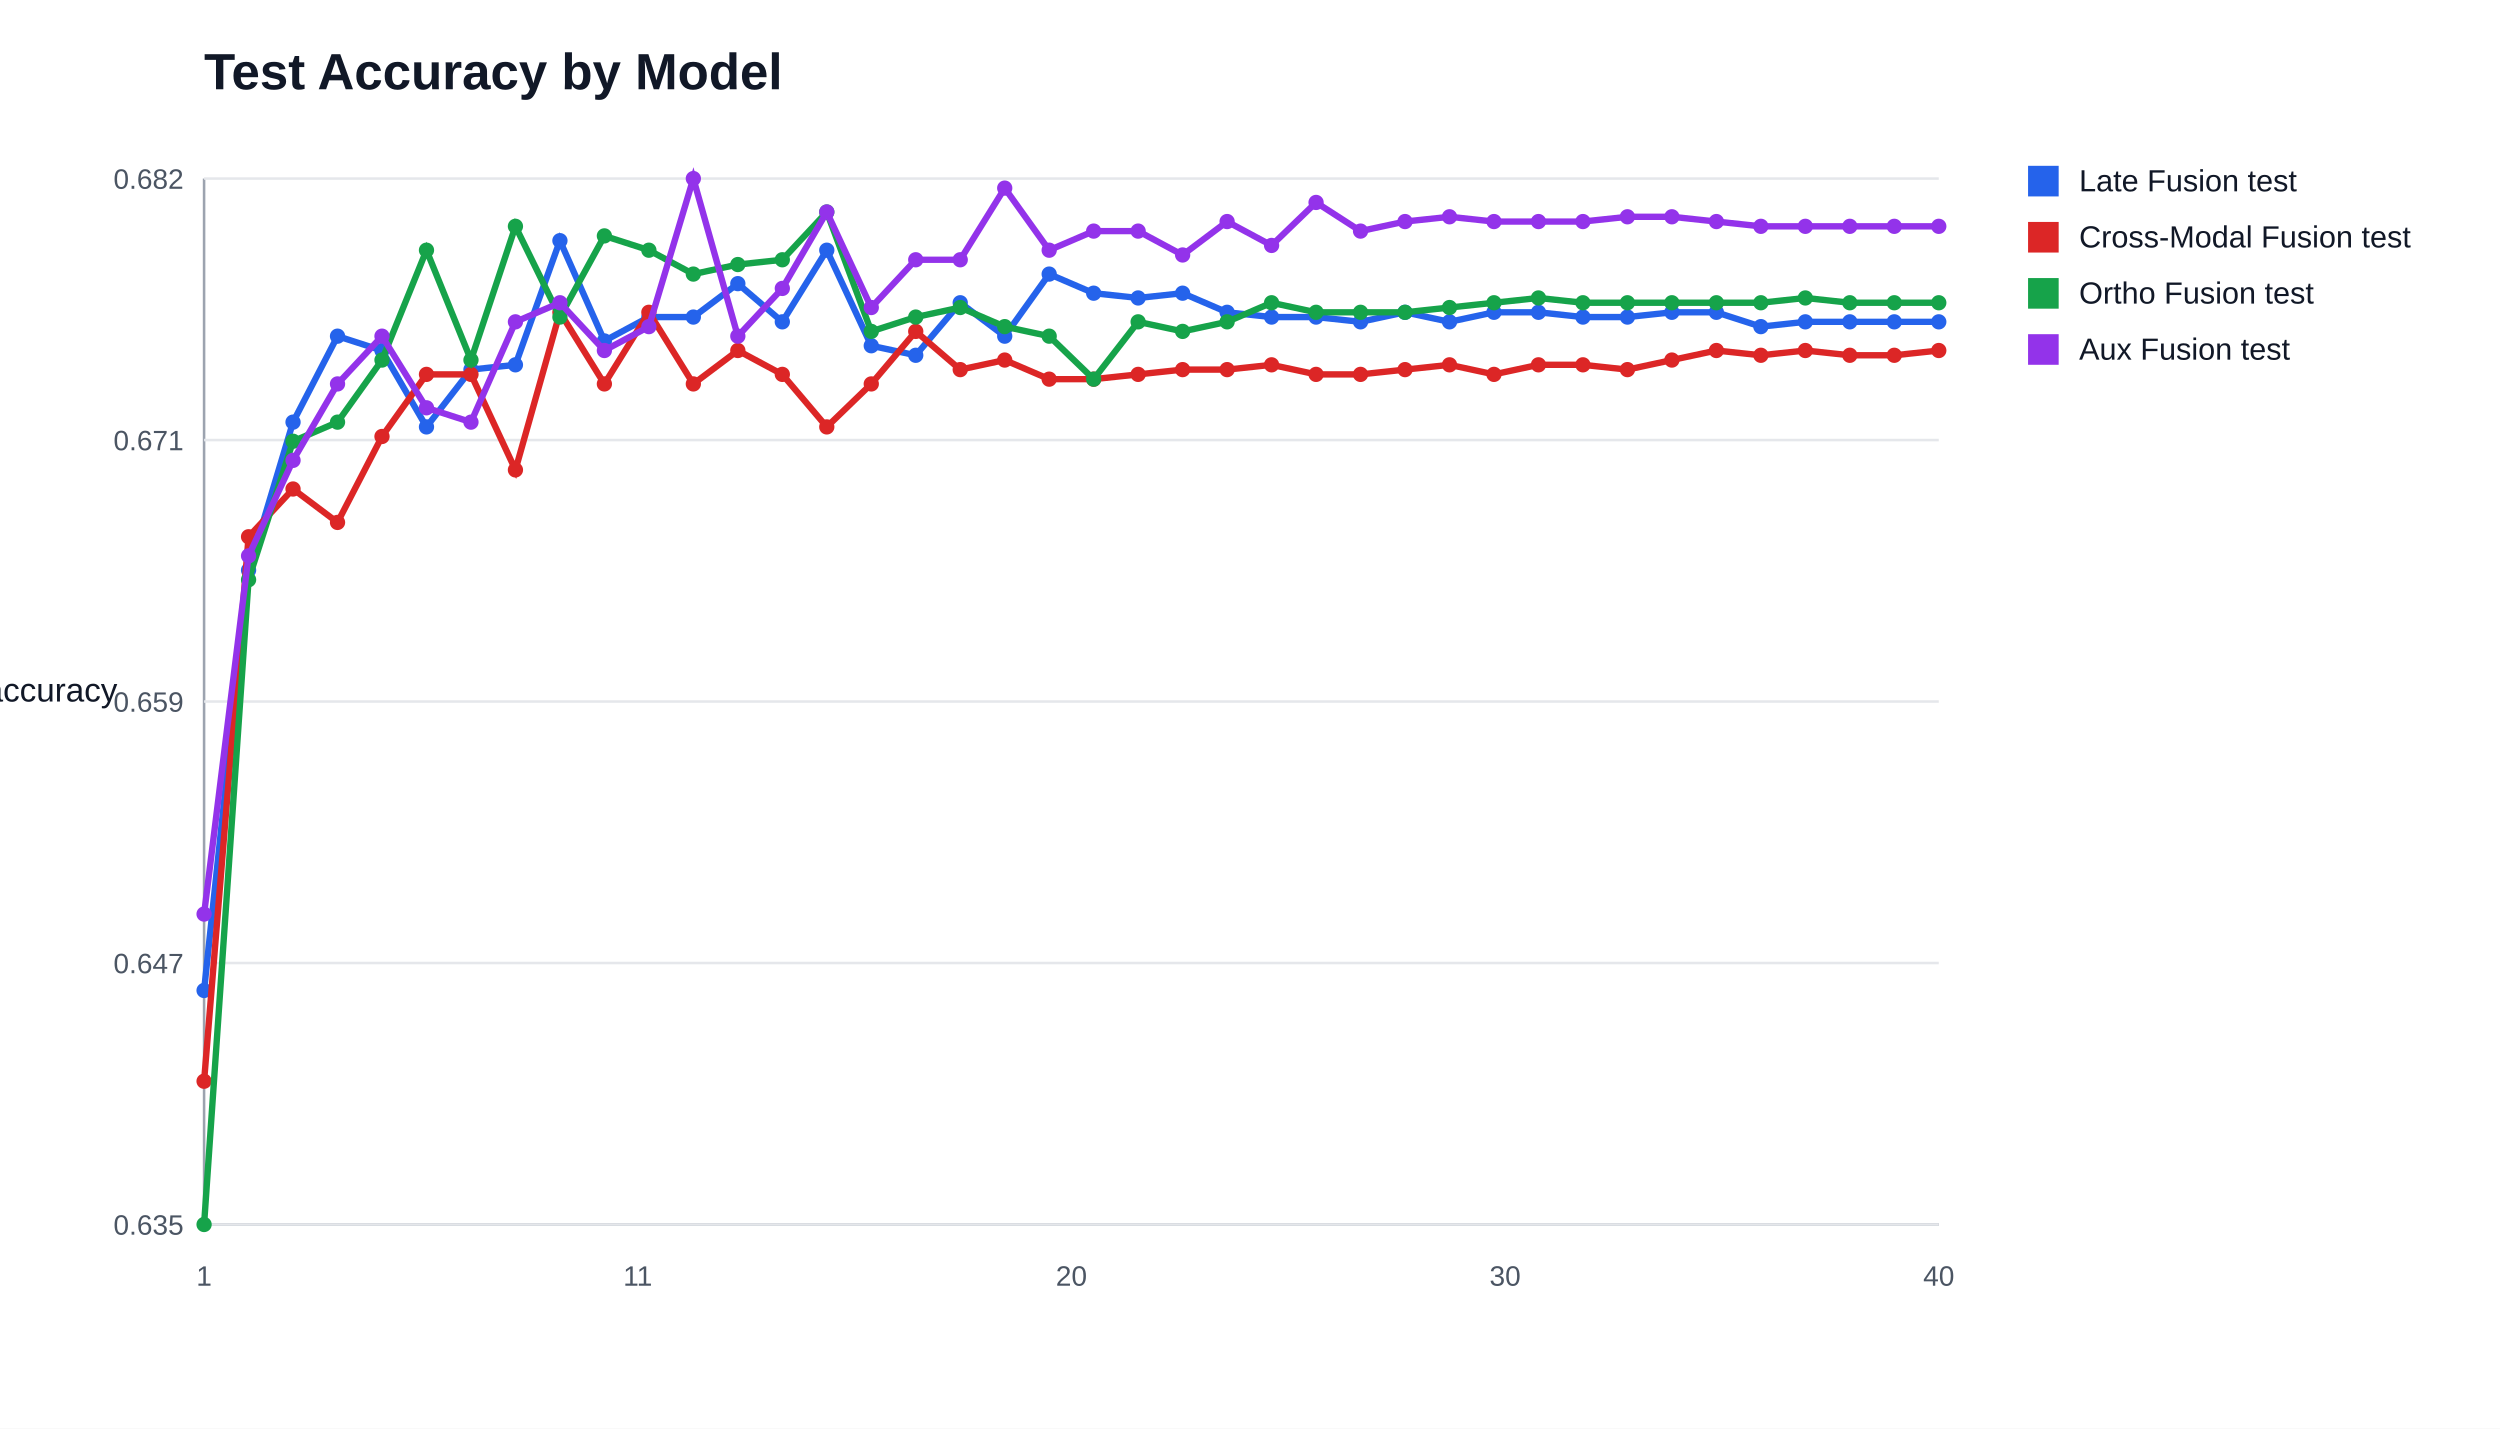
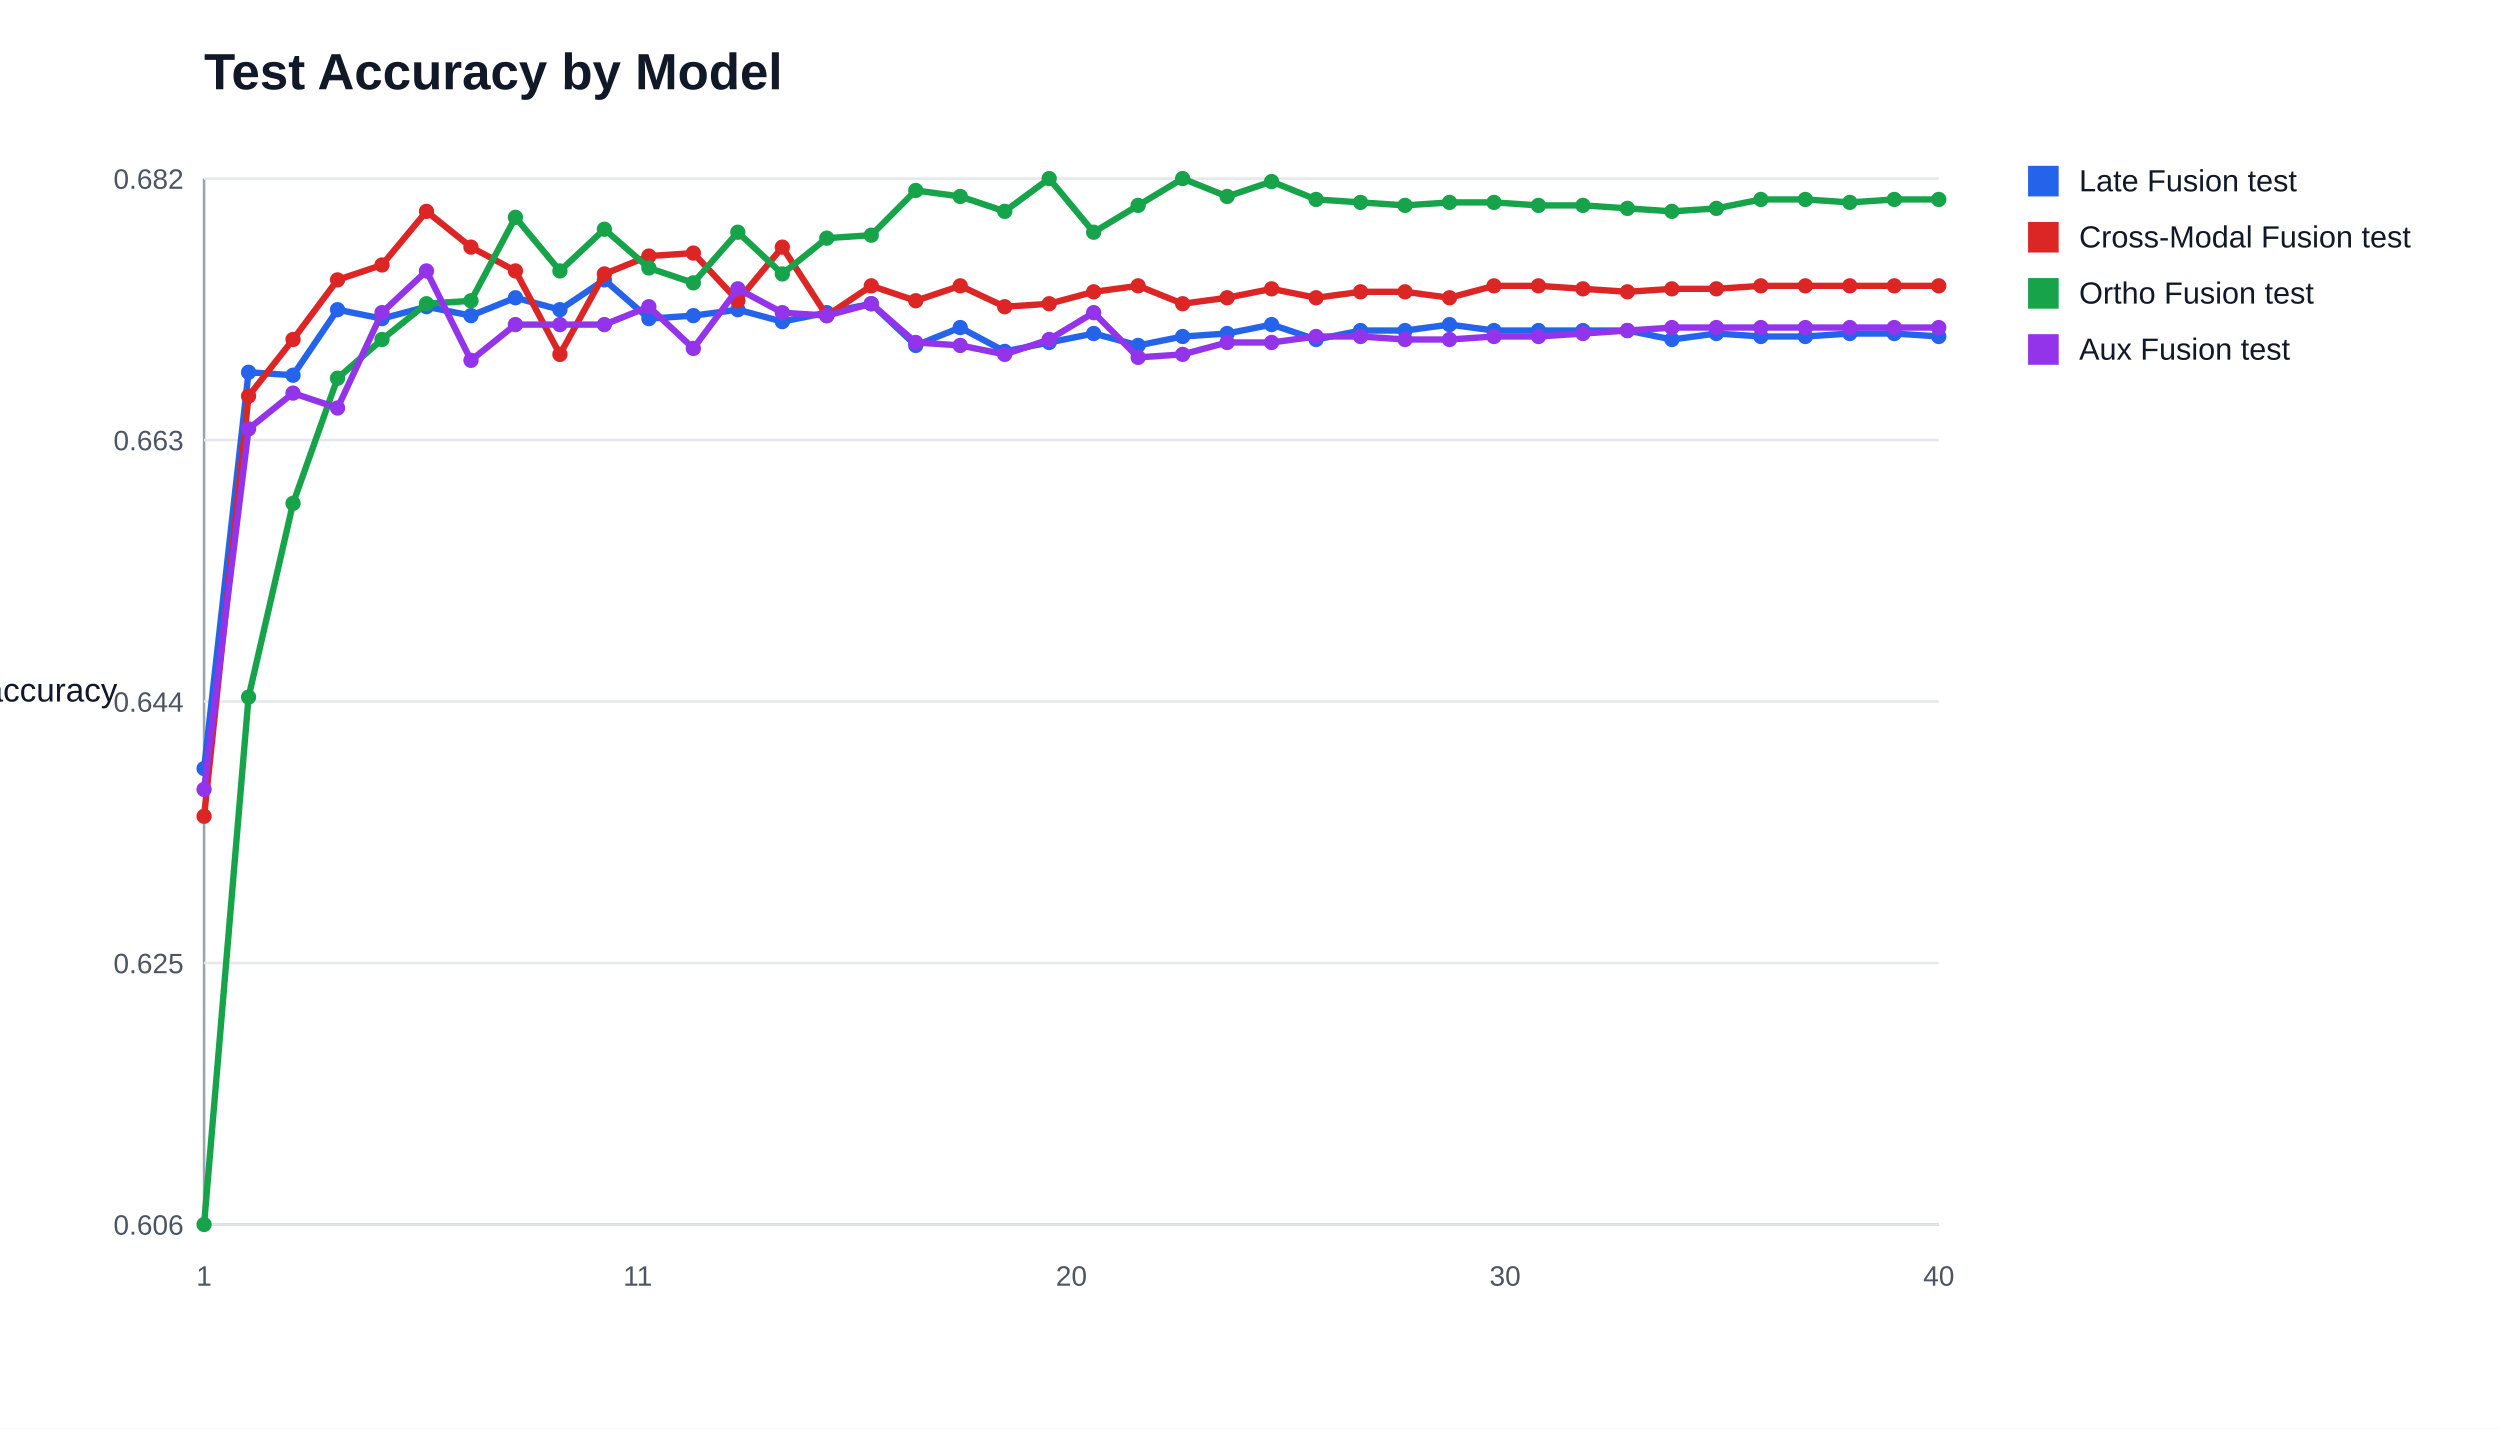
<svg xmlns="http://www.w3.org/2000/svg" width="980" height="560" viewBox="0 0 980 560" font-family="Arial, sans-serif">
  <rect width="100%" height="100%" fill="#ffffff" />
  <text x="80" y="35" font-size="20" font-weight="700" text-anchor="start" fill="#111827">Test Accuracy by Model</text>
  <text x="20" y="275.0" font-size="13" font-weight="400" text-anchor="middle" fill="#111827">accuracy</text>
  <line x1="80" y1="70" x2="80" y2="480" stroke="#9ca3af" />
  <line x1="80" y1="480" x2="760" y2="480" stroke="#9ca3af" />
  <line x1="80" y1="480.0" x2="760" y2="480.0" stroke="#e5e7eb" />
-   <text x="72" y="484.0" font-size="11" font-weight="400" text-anchor="end" fill="#4b5563">0.635</text>
+   <text x="72" y="484.0" font-size="11" font-weight="400" text-anchor="end" fill="#4b5563">0.606</text>
  <line x1="80" y1="377.5" x2="760" y2="377.5" stroke="#e5e7eb" />
-   <text x="72" y="381.5" font-size="11" font-weight="400" text-anchor="end" fill="#4b5563">0.647</text>
+   <text x="72" y="381.5" font-size="11" font-weight="400" text-anchor="end" fill="#4b5563">0.625</text>
  <line x1="80" y1="275.0" x2="760" y2="275.0" stroke="#e5e7eb" />
-   <text x="72" y="279.0" font-size="11" font-weight="400" text-anchor="end" fill="#4b5563">0.659</text>
+   <text x="72" y="279.0" font-size="11" font-weight="400" text-anchor="end" fill="#4b5563">0.644</text>
  <line x1="80" y1="172.5" x2="760" y2="172.5" stroke="#e5e7eb" />
-   <text x="72" y="176.5" font-size="11" font-weight="400" text-anchor="end" fill="#4b5563">0.671</text>
+   <text x="72" y="176.5" font-size="11" font-weight="400" text-anchor="end" fill="#4b5563">0.663</text>
  <line x1="80" y1="70.0" x2="760" y2="70.0" stroke="#e5e7eb" />
  <text x="72" y="74.0" font-size="11" font-weight="400" text-anchor="end" fill="#4b5563">0.682</text>
  <text x="80.0" y="504" font-size="11" font-weight="400" text-anchor="middle" fill="#4b5563">1</text>
  <text x="250.0" y="504" font-size="11" font-weight="400" text-anchor="middle" fill="#4b5563">11</text>
  <text x="420.0" y="504" font-size="11" font-weight="400" text-anchor="middle" fill="#4b5563">20</text>
  <text x="590.0" y="504" font-size="11" font-weight="400" text-anchor="middle" fill="#4b5563">30</text>
  <text x="760.0" y="504" font-size="11" font-weight="400" text-anchor="middle" fill="#4b5563">40</text>
-   <polyline points="80.00,388.26 97.44,223.52 114.87,165.48 132.31,131.78 149.74,137.40 167.18,167.35 184.62,144.89 202.05,143.01 219.49,94.34 236.92,133.65 254.36,124.29 271.79,124.29 289.23,111.19 306.67,126.16 324.10,98.08 341.54,135.53 358.97,139.27 376.41,118.68 393.85,131.78 411.28,107.44 428.72,114.93 446.15,116.80 463.59,114.93 481.03,122.42 498.46,124.29 515.90,124.29 533.33,126.16 550.77,122.42 568.21,126.16 585.64,122.42 603.08,122.42 620.51,124.29 637.95,124.29 655.38,122.42 672.82,122.42 690.26,128.04 707.69,126.16 725.13,126.16 742.56,126.16 760.00,126.16" fill="none" stroke="#2563eb" stroke-width="2.5" />
-   <circle cx="80.00" cy="388.26" r="3" fill="#2563eb" />
-   <circle cx="97.44" cy="223.52" r="3" fill="#2563eb" />
-   <circle cx="114.87" cy="165.48" r="3" fill="#2563eb" />
-   <circle cx="132.31" cy="131.78" r="3" fill="#2563eb" />
-   <circle cx="149.74" cy="137.40" r="3" fill="#2563eb" />
-   <circle cx="167.18" cy="167.35" r="3" fill="#2563eb" />
-   <circle cx="184.62" cy="144.89" r="3" fill="#2563eb" />
-   <circle cx="202.05" cy="143.01" r="3" fill="#2563eb" />
-   <circle cx="219.49" cy="94.34" r="3" fill="#2563eb" />
-   <circle cx="236.92" cy="133.65" r="3" fill="#2563eb" />
-   <circle cx="254.36" cy="124.29" r="3" fill="#2563eb" />
-   <circle cx="271.79" cy="124.29" r="3" fill="#2563eb" />
-   <circle cx="289.23" cy="111.19" r="3" fill="#2563eb" />
-   <circle cx="306.67" cy="126.16" r="3" fill="#2563eb" />
-   <circle cx="324.10" cy="98.08" r="3" fill="#2563eb" />
-   <circle cx="341.54" cy="135.53" r="3" fill="#2563eb" />
-   <circle cx="358.97" cy="139.27" r="3" fill="#2563eb" />
-   <circle cx="376.41" cy="118.68" r="3" fill="#2563eb" />
-   <circle cx="393.85" cy="131.78" r="3" fill="#2563eb" />
-   <circle cx="411.28" cy="107.44" r="3" fill="#2563eb" />
-   <circle cx="428.72" cy="114.93" r="3" fill="#2563eb" />
-   <circle cx="446.15" cy="116.80" r="3" fill="#2563eb" />
-   <circle cx="463.59" cy="114.93" r="3" fill="#2563eb" />
-   <circle cx="481.03" cy="122.42" r="3" fill="#2563eb" />
-   <circle cx="498.46" cy="124.29" r="3" fill="#2563eb" />
-   <circle cx="515.90" cy="124.29" r="3" fill="#2563eb" />
-   <circle cx="533.33" cy="126.16" r="3" fill="#2563eb" />
-   <circle cx="550.77" cy="122.42" r="3" fill="#2563eb" />
-   <circle cx="568.21" cy="126.16" r="3" fill="#2563eb" />
-   <circle cx="585.64" cy="122.42" r="3" fill="#2563eb" />
-   <circle cx="603.08" cy="122.42" r="3" fill="#2563eb" />
-   <circle cx="620.51" cy="124.29" r="3" fill="#2563eb" />
-   <circle cx="637.95" cy="124.29" r="3" fill="#2563eb" />
-   <circle cx="655.38" cy="122.42" r="3" fill="#2563eb" />
-   <circle cx="672.82" cy="122.42" r="3" fill="#2563eb" />
-   <circle cx="690.26" cy="128.04" r="3" fill="#2563eb" />
-   <circle cx="707.69" cy="126.16" r="3" fill="#2563eb" />
-   <circle cx="725.13" cy="126.16" r="3" fill="#2563eb" />
-   <circle cx="742.56" cy="126.16" r="3" fill="#2563eb" />
-   <circle cx="760.00" cy="126.16" r="3" fill="#2563eb" />
+   <polyline points="80.00,301.28 97.44,145.93 114.87,147.09 132.31,121.40 149.74,124.90 167.18,120.23 184.62,123.73 202.05,116.72 219.49,121.40 236.92,109.72 254.36,124.90 271.79,123.73 289.23,121.40 306.67,126.07 324.10,122.56 341.54,119.06 358.97,135.41 376.41,128.40 393.85,137.75 411.28,134.25 428.72,130.74 446.15,135.41 463.59,131.91 481.03,130.74 498.46,127.24 515.90,133.08 533.33,129.57 550.77,129.57 568.21,127.24 585.64,129.57 603.08,129.57 620.51,129.57 637.95,129.57 655.38,133.08 672.82,130.74 690.26,131.91 707.69,131.91 725.13,130.74 742.56,130.74 760.00,131.91" fill="none" stroke="#2563eb" stroke-width="2.5" />
+   <circle cx="80.00" cy="301.28" r="3" fill="#2563eb" />
+   <circle cx="97.44" cy="145.93" r="3" fill="#2563eb" />
+   <circle cx="114.87" cy="147.09" r="3" fill="#2563eb" />
+   <circle cx="132.31" cy="121.40" r="3" fill="#2563eb" />
+   <circle cx="149.74" cy="124.90" r="3" fill="#2563eb" />
+   <circle cx="167.18" cy="120.23" r="3" fill="#2563eb" />
+   <circle cx="184.62" cy="123.73" r="3" fill="#2563eb" />
+   <circle cx="202.05" cy="116.72" r="3" fill="#2563eb" />
+   <circle cx="219.49" cy="121.40" r="3" fill="#2563eb" />
+   <circle cx="236.92" cy="109.72" r="3" fill="#2563eb" />
+   <circle cx="254.36" cy="124.90" r="3" fill="#2563eb" />
+   <circle cx="271.79" cy="123.73" r="3" fill="#2563eb" />
+   <circle cx="289.23" cy="121.40" r="3" fill="#2563eb" />
+   <circle cx="306.67" cy="126.07" r="3" fill="#2563eb" />
+   <circle cx="324.10" cy="122.56" r="3" fill="#2563eb" />
+   <circle cx="341.54" cy="119.06" r="3" fill="#2563eb" />
+   <circle cx="358.97" cy="135.41" r="3" fill="#2563eb" />
+   <circle cx="376.41" cy="128.40" r="3" fill="#2563eb" />
+   <circle cx="393.85" cy="137.75" r="3" fill="#2563eb" />
+   <circle cx="411.28" cy="134.25" r="3" fill="#2563eb" />
+   <circle cx="428.72" cy="130.74" r="3" fill="#2563eb" />
+   <circle cx="446.15" cy="135.41" r="3" fill="#2563eb" />
+   <circle cx="463.59" cy="131.91" r="3" fill="#2563eb" />
+   <circle cx="481.03" cy="130.74" r="3" fill="#2563eb" />
+   <circle cx="498.46" cy="127.24" r="3" fill="#2563eb" />
+   <circle cx="515.90" cy="133.08" r="3" fill="#2563eb" />
+   <circle cx="533.33" cy="129.57" r="3" fill="#2563eb" />
+   <circle cx="550.77" cy="129.57" r="3" fill="#2563eb" />
+   <circle cx="568.21" cy="127.24" r="3" fill="#2563eb" />
+   <circle cx="585.64" cy="129.57" r="3" fill="#2563eb" />
+   <circle cx="603.08" cy="129.57" r="3" fill="#2563eb" />
+   <circle cx="620.51" cy="129.57" r="3" fill="#2563eb" />
+   <circle cx="637.95" cy="129.57" r="3" fill="#2563eb" />
+   <circle cx="655.38" cy="133.08" r="3" fill="#2563eb" />
+   <circle cx="672.82" cy="130.74" r="3" fill="#2563eb" />
+   <circle cx="690.26" cy="131.91" r="3" fill="#2563eb" />
+   <circle cx="707.69" cy="131.91" r="3" fill="#2563eb" />
+   <circle cx="725.13" cy="130.74" r="3" fill="#2563eb" />
+   <circle cx="742.56" cy="130.74" r="3" fill="#2563eb" />
+   <circle cx="760.00" cy="131.91" r="3" fill="#2563eb" />
  <rect x="795" y="65" width="12" height="12" fill="#2563eb" />
  <text x="815" y="75" font-size="12" font-weight="400" text-anchor="start" fill="#111827">Late Fusion test</text>
-   <polyline points="80.00,423.84 97.44,210.41 114.87,191.69 132.31,204.79 149.74,171.10 167.18,146.76 184.62,146.76 202.05,184.20 219.49,122.42 236.92,150.50 254.36,122.42 271.79,150.50 289.23,137.40 306.67,146.76 324.10,167.35 341.54,150.50 358.97,129.91 376.41,144.89 393.85,141.14 411.28,148.63 428.72,148.63 446.15,146.76 463.59,144.89 481.03,144.89 498.46,143.01 515.90,146.76 533.33,146.76 550.77,144.89 568.21,143.01 585.64,146.76 603.08,143.01 620.51,143.01 637.95,144.89 655.38,141.14 672.82,137.40 690.26,139.27 707.69,137.40 725.13,139.27 742.56,139.27 760.00,137.40" fill="none" stroke="#dc2626" stroke-width="2.5" />
-   <circle cx="80.00" cy="423.84" r="3" fill="#dc2626" />
-   <circle cx="97.44" cy="210.41" r="3" fill="#dc2626" />
-   <circle cx="114.87" cy="191.69" r="3" fill="#dc2626" />
-   <circle cx="132.31" cy="204.79" r="3" fill="#dc2626" />
-   <circle cx="149.74" cy="171.10" r="3" fill="#dc2626" />
-   <circle cx="167.18" cy="146.76" r="3" fill="#dc2626" />
-   <circle cx="184.62" cy="146.76" r="3" fill="#dc2626" />
-   <circle cx="202.05" cy="184.20" r="3" fill="#dc2626" />
-   <circle cx="219.49" cy="122.42" r="3" fill="#dc2626" />
-   <circle cx="236.92" cy="150.50" r="3" fill="#dc2626" />
-   <circle cx="254.36" cy="122.42" r="3" fill="#dc2626" />
-   <circle cx="271.79" cy="150.50" r="3" fill="#dc2626" />
-   <circle cx="289.23" cy="137.40" r="3" fill="#dc2626" />
-   <circle cx="306.67" cy="146.76" r="3" fill="#dc2626" />
-   <circle cx="324.10" cy="167.35" r="3" fill="#dc2626" />
-   <circle cx="341.54" cy="150.50" r="3" fill="#dc2626" />
-   <circle cx="358.97" cy="129.91" r="3" fill="#dc2626" />
-   <circle cx="376.41" cy="144.89" r="3" fill="#dc2626" />
-   <circle cx="393.85" cy="141.14" r="3" fill="#dc2626" />
-   <circle cx="411.28" cy="148.63" r="3" fill="#dc2626" />
-   <circle cx="428.72" cy="148.63" r="3" fill="#dc2626" />
-   <circle cx="446.15" cy="146.76" r="3" fill="#dc2626" />
-   <circle cx="463.59" cy="144.89" r="3" fill="#dc2626" />
-   <circle cx="481.03" cy="144.89" r="3" fill="#dc2626" />
-   <circle cx="498.46" cy="143.01" r="3" fill="#dc2626" />
-   <circle cx="515.90" cy="146.76" r="3" fill="#dc2626" />
-   <circle cx="533.33" cy="146.76" r="3" fill="#dc2626" />
-   <circle cx="550.77" cy="144.89" r="3" fill="#dc2626" />
-   <circle cx="568.21" cy="143.01" r="3" fill="#dc2626" />
-   <circle cx="585.64" cy="146.76" r="3" fill="#dc2626" />
-   <circle cx="603.08" cy="143.01" r="3" fill="#dc2626" />
-   <circle cx="620.51" cy="143.01" r="3" fill="#dc2626" />
-   <circle cx="637.95" cy="144.89" r="3" fill="#dc2626" />
-   <circle cx="655.38" cy="141.14" r="3" fill="#dc2626" />
-   <circle cx="672.82" cy="137.40" r="3" fill="#dc2626" />
-   <circle cx="690.26" cy="139.27" r="3" fill="#dc2626" />
-   <circle cx="707.69" cy="137.40" r="3" fill="#dc2626" />
-   <circle cx="725.13" cy="139.27" r="3" fill="#dc2626" />
-   <circle cx="742.56" cy="139.27" r="3" fill="#dc2626" />
-   <circle cx="760.00" cy="137.40" r="3" fill="#dc2626" />
+   <polyline points="80.00,319.97 97.44,155.27 114.87,133.08 132.31,109.72 149.74,103.87 167.18,82.85 184.62,96.87 202.05,106.21 219.49,138.92 236.92,107.38 254.36,100.37 271.79,99.20 289.23,117.89 306.67,96.87 324.10,123.73 341.54,112.05 358.97,117.89 376.41,112.05 393.85,120.23 411.28,119.06 428.72,114.39 446.15,112.05 463.59,119.06 481.03,116.72 498.46,113.22 515.90,116.72 533.33,114.39 550.77,114.39 568.21,116.72 585.64,112.05 603.08,112.05 620.51,113.22 637.95,114.39 655.38,113.22 672.82,113.22 690.26,112.05 707.69,112.05 725.13,112.05 742.56,112.05 760.00,112.05" fill="none" stroke="#dc2626" stroke-width="2.5" />
+   <circle cx="80.00" cy="319.97" r="3" fill="#dc2626" />
+   <circle cx="97.44" cy="155.27" r="3" fill="#dc2626" />
+   <circle cx="114.87" cy="133.08" r="3" fill="#dc2626" />
+   <circle cx="132.31" cy="109.72" r="3" fill="#dc2626" />
+   <circle cx="149.74" cy="103.87" r="3" fill="#dc2626" />
+   <circle cx="167.18" cy="82.85" r="3" fill="#dc2626" />
+   <circle cx="184.62" cy="96.87" r="3" fill="#dc2626" />
+   <circle cx="202.05" cy="106.21" r="3" fill="#dc2626" />
+   <circle cx="219.49" cy="138.92" r="3" fill="#dc2626" />
+   <circle cx="236.92" cy="107.38" r="3" fill="#dc2626" />
+   <circle cx="254.36" cy="100.37" r="3" fill="#dc2626" />
+   <circle cx="271.79" cy="99.20" r="3" fill="#dc2626" />
+   <circle cx="289.23" cy="117.89" r="3" fill="#dc2626" />
+   <circle cx="306.67" cy="96.87" r="3" fill="#dc2626" />
+   <circle cx="324.10" cy="123.73" r="3" fill="#dc2626" />
+   <circle cx="341.54" cy="112.05" r="3" fill="#dc2626" />
+   <circle cx="358.97" cy="117.89" r="3" fill="#dc2626" />
+   <circle cx="376.41" cy="112.05" r="3" fill="#dc2626" />
+   <circle cx="393.85" cy="120.23" r="3" fill="#dc2626" />
+   <circle cx="411.28" cy="119.06" r="3" fill="#dc2626" />
+   <circle cx="428.72" cy="114.39" r="3" fill="#dc2626" />
+   <circle cx="446.15" cy="112.05" r="3" fill="#dc2626" />
+   <circle cx="463.59" cy="119.06" r="3" fill="#dc2626" />
+   <circle cx="481.03" cy="116.72" r="3" fill="#dc2626" />
+   <circle cx="498.46" cy="113.22" r="3" fill="#dc2626" />
+   <circle cx="515.90" cy="116.72" r="3" fill="#dc2626" />
+   <circle cx="533.33" cy="114.39" r="3" fill="#dc2626" />
+   <circle cx="550.77" cy="114.39" r="3" fill="#dc2626" />
+   <circle cx="568.21" cy="116.72" r="3" fill="#dc2626" />
+   <circle cx="585.64" cy="112.05" r="3" fill="#dc2626" />
+   <circle cx="603.08" cy="112.05" r="3" fill="#dc2626" />
+   <circle cx="620.51" cy="113.22" r="3" fill="#dc2626" />
+   <circle cx="637.95" cy="114.39" r="3" fill="#dc2626" />
+   <circle cx="655.38" cy="113.22" r="3" fill="#dc2626" />
+   <circle cx="672.82" cy="113.22" r="3" fill="#dc2626" />
+   <circle cx="690.26" cy="112.05" r="3" fill="#dc2626" />
+   <circle cx="707.69" cy="112.05" r="3" fill="#dc2626" />
+   <circle cx="725.13" cy="112.05" r="3" fill="#dc2626" />
+   <circle cx="742.56" cy="112.05" r="3" fill="#dc2626" />
+   <circle cx="760.00" cy="112.05" r="3" fill="#dc2626" />
  <rect x="795" y="87" width="12" height="12" fill="#dc2626" />
  <text x="815" y="97" font-size="12" font-weight="400" text-anchor="start" fill="#111827">Cross-Modal Fusion test</text>
-   <polyline points="80.00,480.00 97.44,227.26 114.87,172.97 132.31,165.48 149.74,141.14 167.18,98.08 184.62,141.14 202.05,88.72 219.49,124.29 236.92,92.47 254.36,98.08 271.79,107.44 289.23,103.70 306.67,101.83 324.10,83.11 341.54,129.91 358.97,124.29 376.41,120.55 393.85,128.04 411.28,131.78 428.72,148.63 446.15,126.16 463.59,129.91 481.03,126.16 498.46,118.68 515.90,122.42 533.33,122.42 550.77,122.42 568.21,120.55 585.64,118.68 603.08,116.80 620.51,118.68 637.95,118.68 655.38,118.68 672.82,118.68 690.26,118.68 707.69,116.80 725.13,118.68 742.56,118.68 760.00,118.68" fill="none" stroke="#16a34a" stroke-width="2.5" />
+   <polyline points="80.00,480.00 97.44,273.25 114.87,197.32 132.31,148.26 149.74,133.08 167.18,119.06 184.62,117.89 202.05,85.19 219.49,106.21 236.92,89.86 254.36,105.04 271.79,110.88 289.23,91.03 306.67,107.38 324.10,93.36 341.54,92.19 358.97,74.67 376.41,77.01 393.85,82.85 411.28,70.00 428.72,91.03 446.15,80.51 463.59,70.00 481.03,77.01 498.46,71.17 515.90,78.18 533.33,79.34 550.77,80.51 568.21,79.34 585.64,79.34 603.08,80.51 620.51,80.51 637.95,81.68 655.38,82.85 672.82,81.68 690.26,78.18 707.69,78.18 725.13,79.34 742.56,78.18 760.00,78.18" fill="none" stroke="#16a34a" stroke-width="2.5" />
  <circle cx="80.00" cy="480.00" r="3" fill="#16a34a" />
-   <circle cx="97.44" cy="227.26" r="3" fill="#16a34a" />
-   <circle cx="114.87" cy="172.97" r="3" fill="#16a34a" />
-   <circle cx="132.31" cy="165.48" r="3" fill="#16a34a" />
-   <circle cx="149.74" cy="141.14" r="3" fill="#16a34a" />
-   <circle cx="167.18" cy="98.08" r="3" fill="#16a34a" />
-   <circle cx="184.62" cy="141.14" r="3" fill="#16a34a" />
-   <circle cx="202.05" cy="88.72" r="3" fill="#16a34a" />
-   <circle cx="219.49" cy="124.29" r="3" fill="#16a34a" />
-   <circle cx="236.92" cy="92.47" r="3" fill="#16a34a" />
-   <circle cx="254.36" cy="98.08" r="3" fill="#16a34a" />
-   <circle cx="271.79" cy="107.44" r="3" fill="#16a34a" />
-   <circle cx="289.23" cy="103.70" r="3" fill="#16a34a" />
-   <circle cx="306.67" cy="101.83" r="3" fill="#16a34a" />
-   <circle cx="324.10" cy="83.11" r="3" fill="#16a34a" />
-   <circle cx="341.54" cy="129.91" r="3" fill="#16a34a" />
-   <circle cx="358.97" cy="124.29" r="3" fill="#16a34a" />
-   <circle cx="376.41" cy="120.55" r="3" fill="#16a34a" />
-   <circle cx="393.85" cy="128.04" r="3" fill="#16a34a" />
-   <circle cx="411.28" cy="131.78" r="3" fill="#16a34a" />
-   <circle cx="428.72" cy="148.63" r="3" fill="#16a34a" />
-   <circle cx="446.15" cy="126.16" r="3" fill="#16a34a" />
-   <circle cx="463.59" cy="129.91" r="3" fill="#16a34a" />
-   <circle cx="481.03" cy="126.16" r="3" fill="#16a34a" />
-   <circle cx="498.46" cy="118.68" r="3" fill="#16a34a" />
-   <circle cx="515.90" cy="122.42" r="3" fill="#16a34a" />
-   <circle cx="533.33" cy="122.42" r="3" fill="#16a34a" />
-   <circle cx="550.77" cy="122.42" r="3" fill="#16a34a" />
-   <circle cx="568.21" cy="120.55" r="3" fill="#16a34a" />
-   <circle cx="585.64" cy="118.68" r="3" fill="#16a34a" />
-   <circle cx="603.08" cy="116.80" r="3" fill="#16a34a" />
-   <circle cx="620.51" cy="118.68" r="3" fill="#16a34a" />
-   <circle cx="637.95" cy="118.68" r="3" fill="#16a34a" />
-   <circle cx="655.38" cy="118.68" r="3" fill="#16a34a" />
-   <circle cx="672.82" cy="118.68" r="3" fill="#16a34a" />
-   <circle cx="690.26" cy="118.68" r="3" fill="#16a34a" />
-   <circle cx="707.69" cy="116.80" r="3" fill="#16a34a" />
-   <circle cx="725.13" cy="118.68" r="3" fill="#16a34a" />
-   <circle cx="742.56" cy="118.68" r="3" fill="#16a34a" />
-   <circle cx="760.00" cy="118.68" r="3" fill="#16a34a" />
+   <circle cx="97.44" cy="273.25" r="3" fill="#16a34a" />
+   <circle cx="114.87" cy="197.32" r="3" fill="#16a34a" />
+   <circle cx="132.31" cy="148.26" r="3" fill="#16a34a" />
+   <circle cx="149.74" cy="133.08" r="3" fill="#16a34a" />
+   <circle cx="167.18" cy="119.06" r="3" fill="#16a34a" />
+   <circle cx="184.62" cy="117.89" r="3" fill="#16a34a" />
+   <circle cx="202.05" cy="85.19" r="3" fill="#16a34a" />
+   <circle cx="219.49" cy="106.21" r="3" fill="#16a34a" />
+   <circle cx="236.92" cy="89.86" r="3" fill="#16a34a" />
+   <circle cx="254.36" cy="105.04" r="3" fill="#16a34a" />
+   <circle cx="271.79" cy="110.88" r="3" fill="#16a34a" />
+   <circle cx="289.23" cy="91.03" r="3" fill="#16a34a" />
+   <circle cx="306.67" cy="107.38" r="3" fill="#16a34a" />
+   <circle cx="324.10" cy="93.36" r="3" fill="#16a34a" />
+   <circle cx="341.54" cy="92.19" r="3" fill="#16a34a" />
+   <circle cx="358.97" cy="74.67" r="3" fill="#16a34a" />
+   <circle cx="376.41" cy="77.01" r="3" fill="#16a34a" />
+   <circle cx="393.85" cy="82.85" r="3" fill="#16a34a" />
+   <circle cx="411.28" cy="70.00" r="3" fill="#16a34a" />
+   <circle cx="428.72" cy="91.03" r="3" fill="#16a34a" />
+   <circle cx="446.15" cy="80.51" r="3" fill="#16a34a" />
+   <circle cx="463.59" cy="70.00" r="3" fill="#16a34a" />
+   <circle cx="481.03" cy="77.01" r="3" fill="#16a34a" />
+   <circle cx="498.46" cy="71.17" r="3" fill="#16a34a" />
+   <circle cx="515.90" cy="78.18" r="3" fill="#16a34a" />
+   <circle cx="533.33" cy="79.34" r="3" fill="#16a34a" />
+   <circle cx="550.77" cy="80.51" r="3" fill="#16a34a" />
+   <circle cx="568.21" cy="79.34" r="3" fill="#16a34a" />
+   <circle cx="585.64" cy="79.34" r="3" fill="#16a34a" />
+   <circle cx="603.08" cy="80.51" r="3" fill="#16a34a" />
+   <circle cx="620.51" cy="80.51" r="3" fill="#16a34a" />
+   <circle cx="637.95" cy="81.68" r="3" fill="#16a34a" />
+   <circle cx="655.38" cy="82.85" r="3" fill="#16a34a" />
+   <circle cx="672.82" cy="81.68" r="3" fill="#16a34a" />
+   <circle cx="690.26" cy="78.18" r="3" fill="#16a34a" />
+   <circle cx="707.69" cy="78.18" r="3" fill="#16a34a" />
+   <circle cx="725.13" cy="79.34" r="3" fill="#16a34a" />
+   <circle cx="742.56" cy="78.18" r="3" fill="#16a34a" />
+   <circle cx="760.00" cy="78.18" r="3" fill="#16a34a" />
  <rect x="795" y="109" width="12" height="12" fill="#16a34a" />
  <text x="815" y="119" font-size="12" font-weight="400" text-anchor="start" fill="#111827">Ortho Fusion test</text>
-   <polyline points="80.00,358.31 97.44,217.90 114.87,180.46 132.31,150.50 149.74,131.78 167.18,159.86 184.62,165.48 202.05,126.16 219.49,118.68 236.92,137.40 254.36,128.04 271.79,70.00 289.23,131.78 306.67,113.06 324.10,83.11 341.54,120.55 358.97,101.83 376.41,101.83 393.85,73.74 411.28,98.08 428.72,90.59 446.15,90.59 463.59,99.95 481.03,86.85 498.46,96.21 515.90,79.36 533.33,90.59 550.77,86.85 568.21,84.98 585.64,86.85 603.08,86.85 620.51,86.85 637.95,84.98 655.38,84.98 672.82,86.85 690.26,88.72 707.69,88.72 725.13,88.72 742.56,88.72 760.00,88.72" fill="none" stroke="#9333ea" stroke-width="2.5" />
-   <circle cx="80.00" cy="358.31" r="3" fill="#9333ea" />
-   <circle cx="97.44" cy="217.90" r="3" fill="#9333ea" />
-   <circle cx="114.87" cy="180.46" r="3" fill="#9333ea" />
-   <circle cx="132.31" cy="150.50" r="3" fill="#9333ea" />
-   <circle cx="149.74" cy="131.78" r="3" fill="#9333ea" />
-   <circle cx="167.18" cy="159.86" r="3" fill="#9333ea" />
-   <circle cx="184.62" cy="165.48" r="3" fill="#9333ea" />
-   <circle cx="202.05" cy="126.16" r="3" fill="#9333ea" />
-   <circle cx="219.49" cy="118.68" r="3" fill="#9333ea" />
-   <circle cx="236.92" cy="137.40" r="3" fill="#9333ea" />
-   <circle cx="254.36" cy="128.04" r="3" fill="#9333ea" />
-   <circle cx="271.79" cy="70.00" r="3" fill="#9333ea" />
-   <circle cx="289.23" cy="131.78" r="3" fill="#9333ea" />
-   <circle cx="306.67" cy="113.06" r="3" fill="#9333ea" />
-   <circle cx="324.10" cy="83.11" r="3" fill="#9333ea" />
-   <circle cx="341.54" cy="120.55" r="3" fill="#9333ea" />
-   <circle cx="358.97" cy="101.83" r="3" fill="#9333ea" />
-   <circle cx="376.41" cy="101.83" r="3" fill="#9333ea" />
-   <circle cx="393.85" cy="73.74" r="3" fill="#9333ea" />
-   <circle cx="411.28" cy="98.08" r="3" fill="#9333ea" />
-   <circle cx="428.72" cy="90.59" r="3" fill="#9333ea" />
-   <circle cx="446.15" cy="90.59" r="3" fill="#9333ea" />
-   <circle cx="463.59" cy="99.95" r="3" fill="#9333ea" />
-   <circle cx="481.03" cy="86.85" r="3" fill="#9333ea" />
-   <circle cx="498.46" cy="96.21" r="3" fill="#9333ea" />
-   <circle cx="515.90" cy="79.36" r="3" fill="#9333ea" />
-   <circle cx="533.33" cy="90.59" r="3" fill="#9333ea" />
-   <circle cx="550.77" cy="86.85" r="3" fill="#9333ea" />
-   <circle cx="568.21" cy="84.98" r="3" fill="#9333ea" />
-   <circle cx="585.64" cy="86.85" r="3" fill="#9333ea" />
-   <circle cx="603.08" cy="86.85" r="3" fill="#9333ea" />
-   <circle cx="620.51" cy="86.85" r="3" fill="#9333ea" />
-   <circle cx="637.95" cy="84.98" r="3" fill="#9333ea" />
-   <circle cx="655.38" cy="84.98" r="3" fill="#9333ea" />
-   <circle cx="672.82" cy="86.85" r="3" fill="#9333ea" />
-   <circle cx="690.26" cy="88.72" r="3" fill="#9333ea" />
-   <circle cx="707.69" cy="88.72" r="3" fill="#9333ea" />
-   <circle cx="725.13" cy="88.72" r="3" fill="#9333ea" />
-   <circle cx="742.56" cy="88.72" r="3" fill="#9333ea" />
-   <circle cx="760.00" cy="88.72" r="3" fill="#9333ea" />
+   <polyline points="80.00,309.46 97.44,168.12 114.87,154.10 132.31,159.94 149.74,122.56 167.18,106.21 184.62,141.25 202.05,127.24 219.49,127.24 236.92,127.24 254.36,120.23 271.79,136.58 289.23,113.22 306.67,122.56 324.10,123.73 341.54,119.06 358.97,134.25 376.41,135.41 393.85,138.92 411.28,133.08 428.72,122.56 446.15,140.09 463.59,138.92 481.03,134.25 498.46,134.25 515.90,131.91 533.33,131.91 550.77,133.08 568.21,133.08 585.64,131.91 603.08,131.91 620.51,130.74 637.95,129.57 655.38,128.40 672.82,128.40 690.26,128.40 707.69,128.40 725.13,128.40 742.56,128.40 760.00,128.40" fill="none" stroke="#9333ea" stroke-width="2.5" />
+   <circle cx="80.00" cy="309.46" r="3" fill="#9333ea" />
+   <circle cx="97.44" cy="168.12" r="3" fill="#9333ea" />
+   <circle cx="114.87" cy="154.10" r="3" fill="#9333ea" />
+   <circle cx="132.31" cy="159.94" r="3" fill="#9333ea" />
+   <circle cx="149.74" cy="122.56" r="3" fill="#9333ea" />
+   <circle cx="167.18" cy="106.21" r="3" fill="#9333ea" />
+   <circle cx="184.62" cy="141.25" r="3" fill="#9333ea" />
+   <circle cx="202.05" cy="127.24" r="3" fill="#9333ea" />
+   <circle cx="219.49" cy="127.24" r="3" fill="#9333ea" />
+   <circle cx="236.92" cy="127.24" r="3" fill="#9333ea" />
+   <circle cx="254.36" cy="120.23" r="3" fill="#9333ea" />
+   <circle cx="271.79" cy="136.58" r="3" fill="#9333ea" />
+   <circle cx="289.23" cy="113.22" r="3" fill="#9333ea" />
+   <circle cx="306.67" cy="122.56" r="3" fill="#9333ea" />
+   <circle cx="324.10" cy="123.73" r="3" fill="#9333ea" />
+   <circle cx="341.54" cy="119.06" r="3" fill="#9333ea" />
+   <circle cx="358.97" cy="134.25" r="3" fill="#9333ea" />
+   <circle cx="376.41" cy="135.41" r="3" fill="#9333ea" />
+   <circle cx="393.85" cy="138.92" r="3" fill="#9333ea" />
+   <circle cx="411.28" cy="133.08" r="3" fill="#9333ea" />
+   <circle cx="428.72" cy="122.56" r="3" fill="#9333ea" />
+   <circle cx="446.15" cy="140.09" r="3" fill="#9333ea" />
+   <circle cx="463.59" cy="138.92" r="3" fill="#9333ea" />
+   <circle cx="481.03" cy="134.25" r="3" fill="#9333ea" />
+   <circle cx="498.46" cy="134.25" r="3" fill="#9333ea" />
+   <circle cx="515.90" cy="131.91" r="3" fill="#9333ea" />
+   <circle cx="533.33" cy="131.91" r="3" fill="#9333ea" />
+   <circle cx="550.77" cy="133.08" r="3" fill="#9333ea" />
+   <circle cx="568.21" cy="133.08" r="3" fill="#9333ea" />
+   <circle cx="585.64" cy="131.91" r="3" fill="#9333ea" />
+   <circle cx="603.08" cy="131.91" r="3" fill="#9333ea" />
+   <circle cx="620.51" cy="130.74" r="3" fill="#9333ea" />
+   <circle cx="637.95" cy="129.57" r="3" fill="#9333ea" />
+   <circle cx="655.38" cy="128.40" r="3" fill="#9333ea" />
+   <circle cx="672.82" cy="128.40" r="3" fill="#9333ea" />
+   <circle cx="690.26" cy="128.40" r="3" fill="#9333ea" />
+   <circle cx="707.69" cy="128.40" r="3" fill="#9333ea" />
+   <circle cx="725.13" cy="128.40" r="3" fill="#9333ea" />
+   <circle cx="742.56" cy="128.40" r="3" fill="#9333ea" />
+   <circle cx="760.00" cy="128.40" r="3" fill="#9333ea" />
  <rect x="795" y="131" width="12" height="12" fill="#9333ea" />
  <text x="815" y="141" font-size="12" font-weight="400" text-anchor="start" fill="#111827">Aux Fusion test</text>
</svg>
